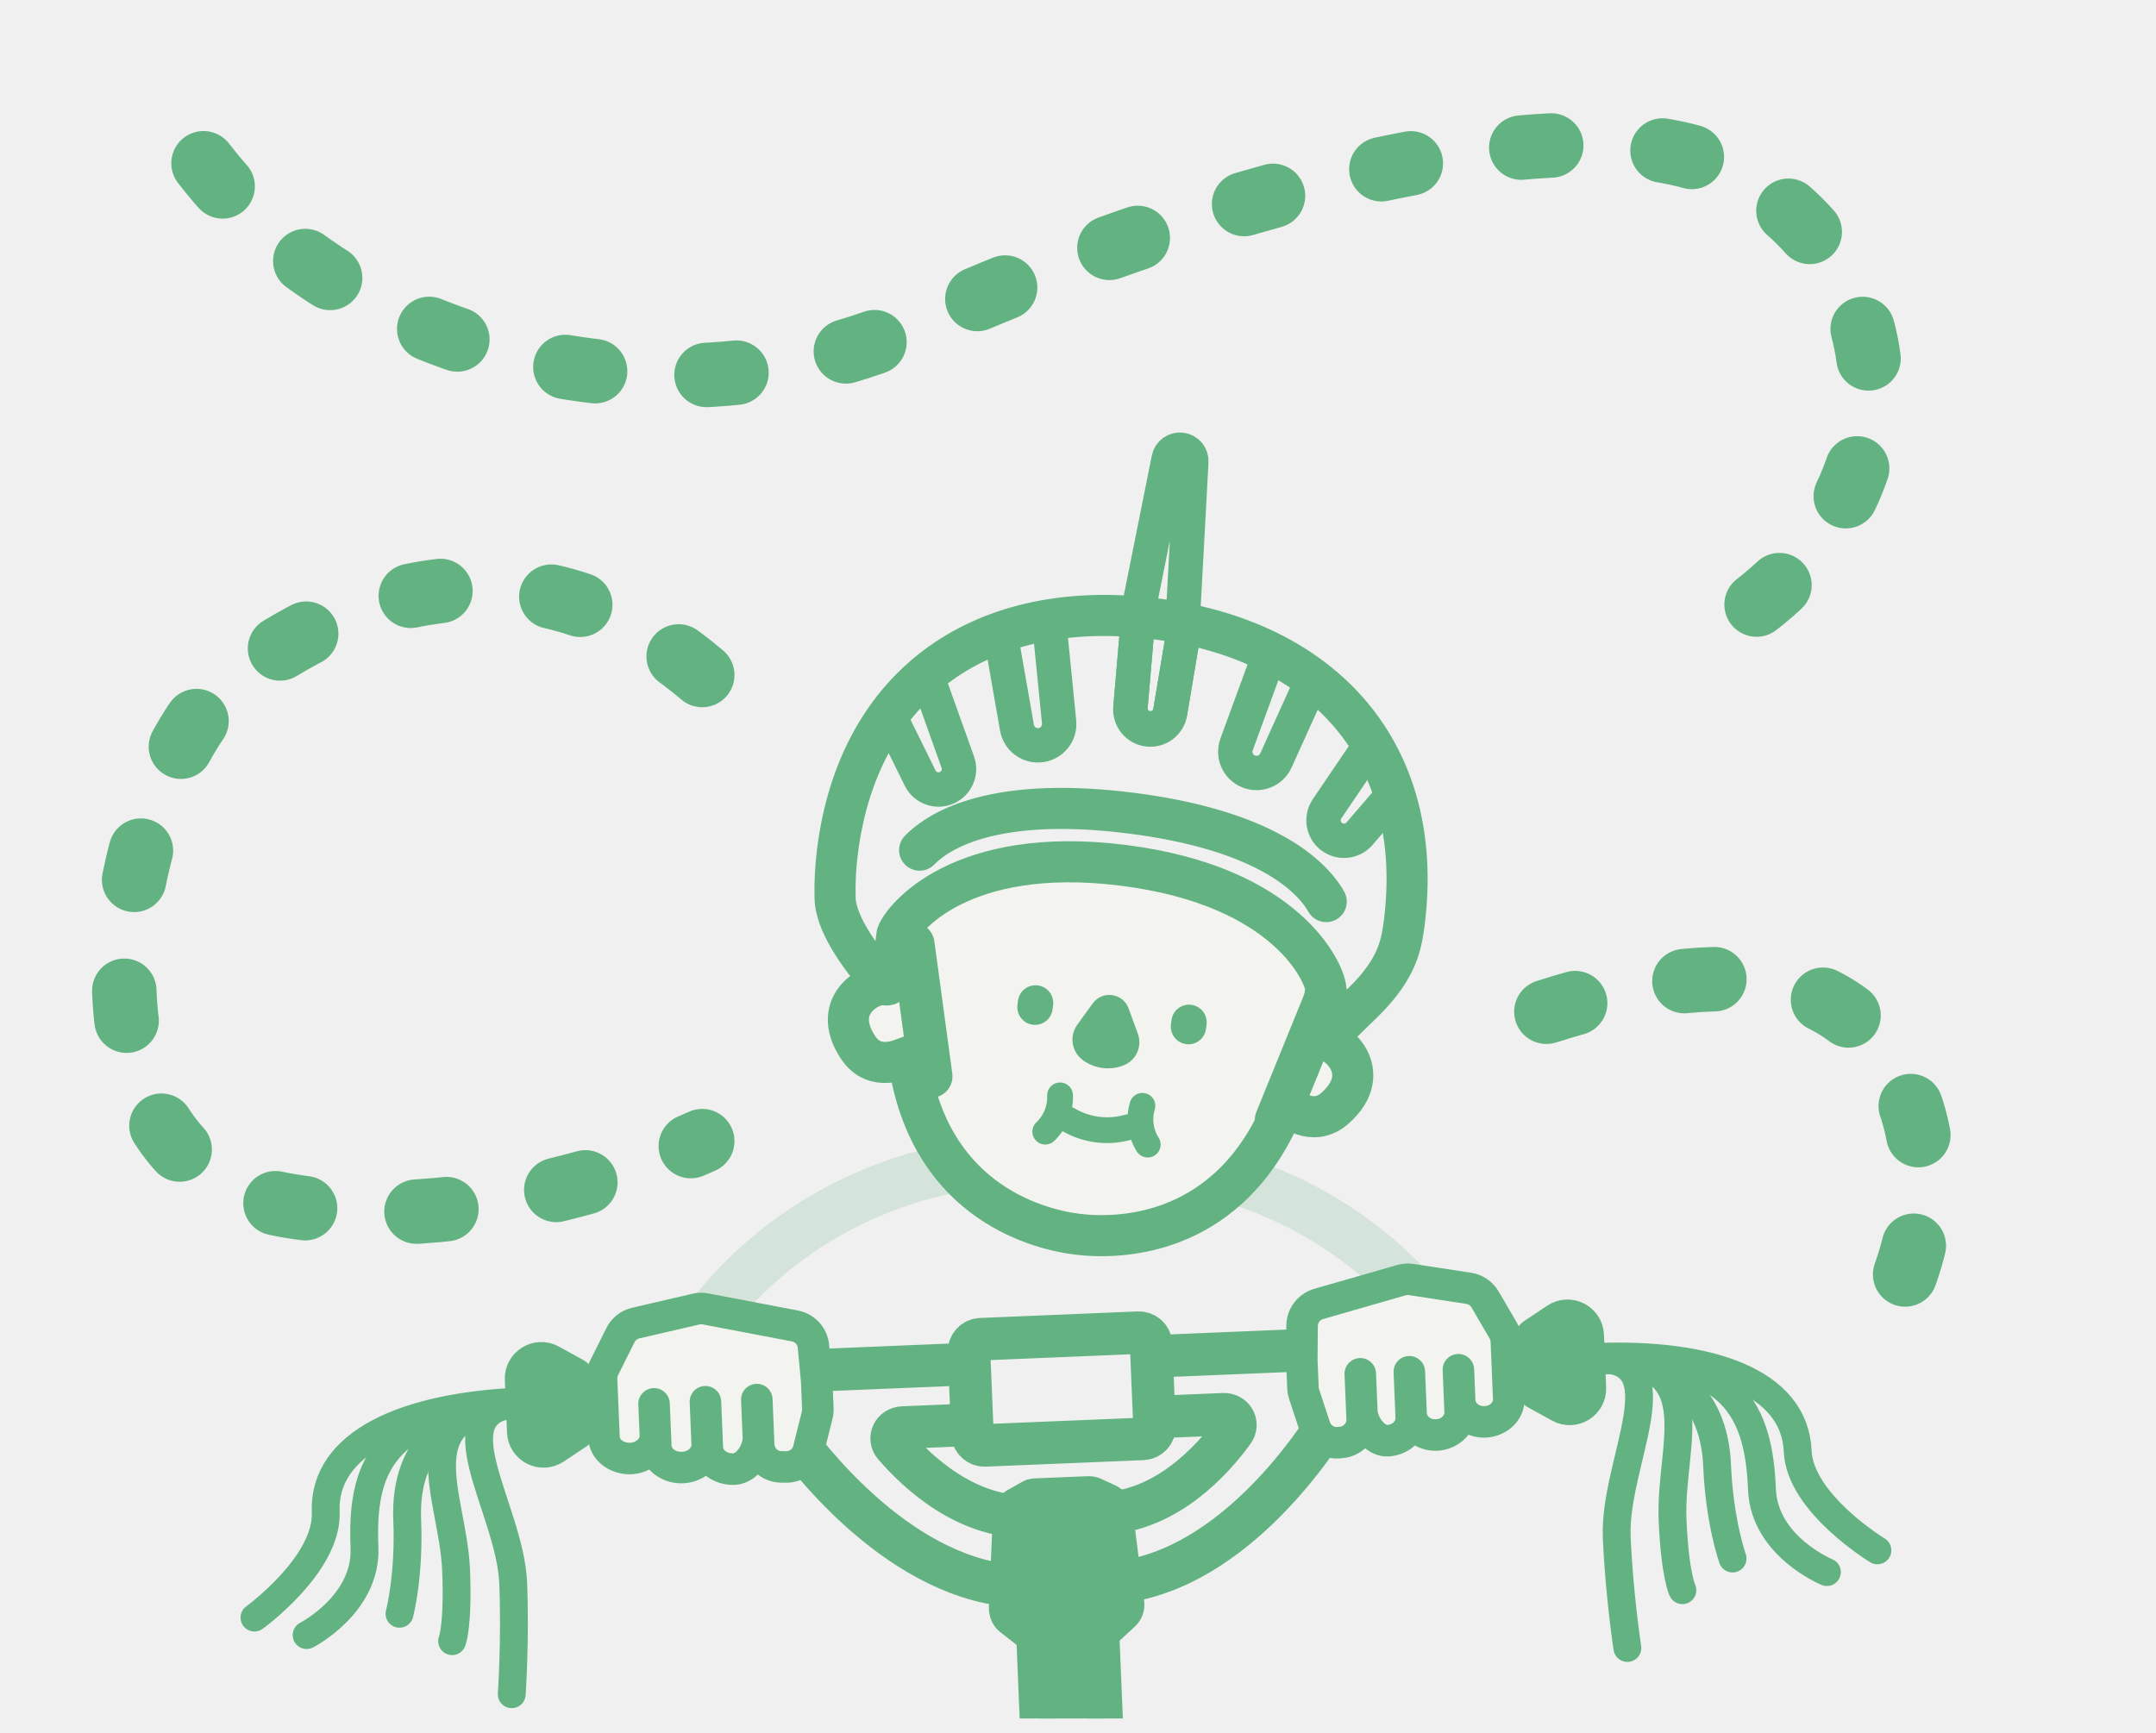
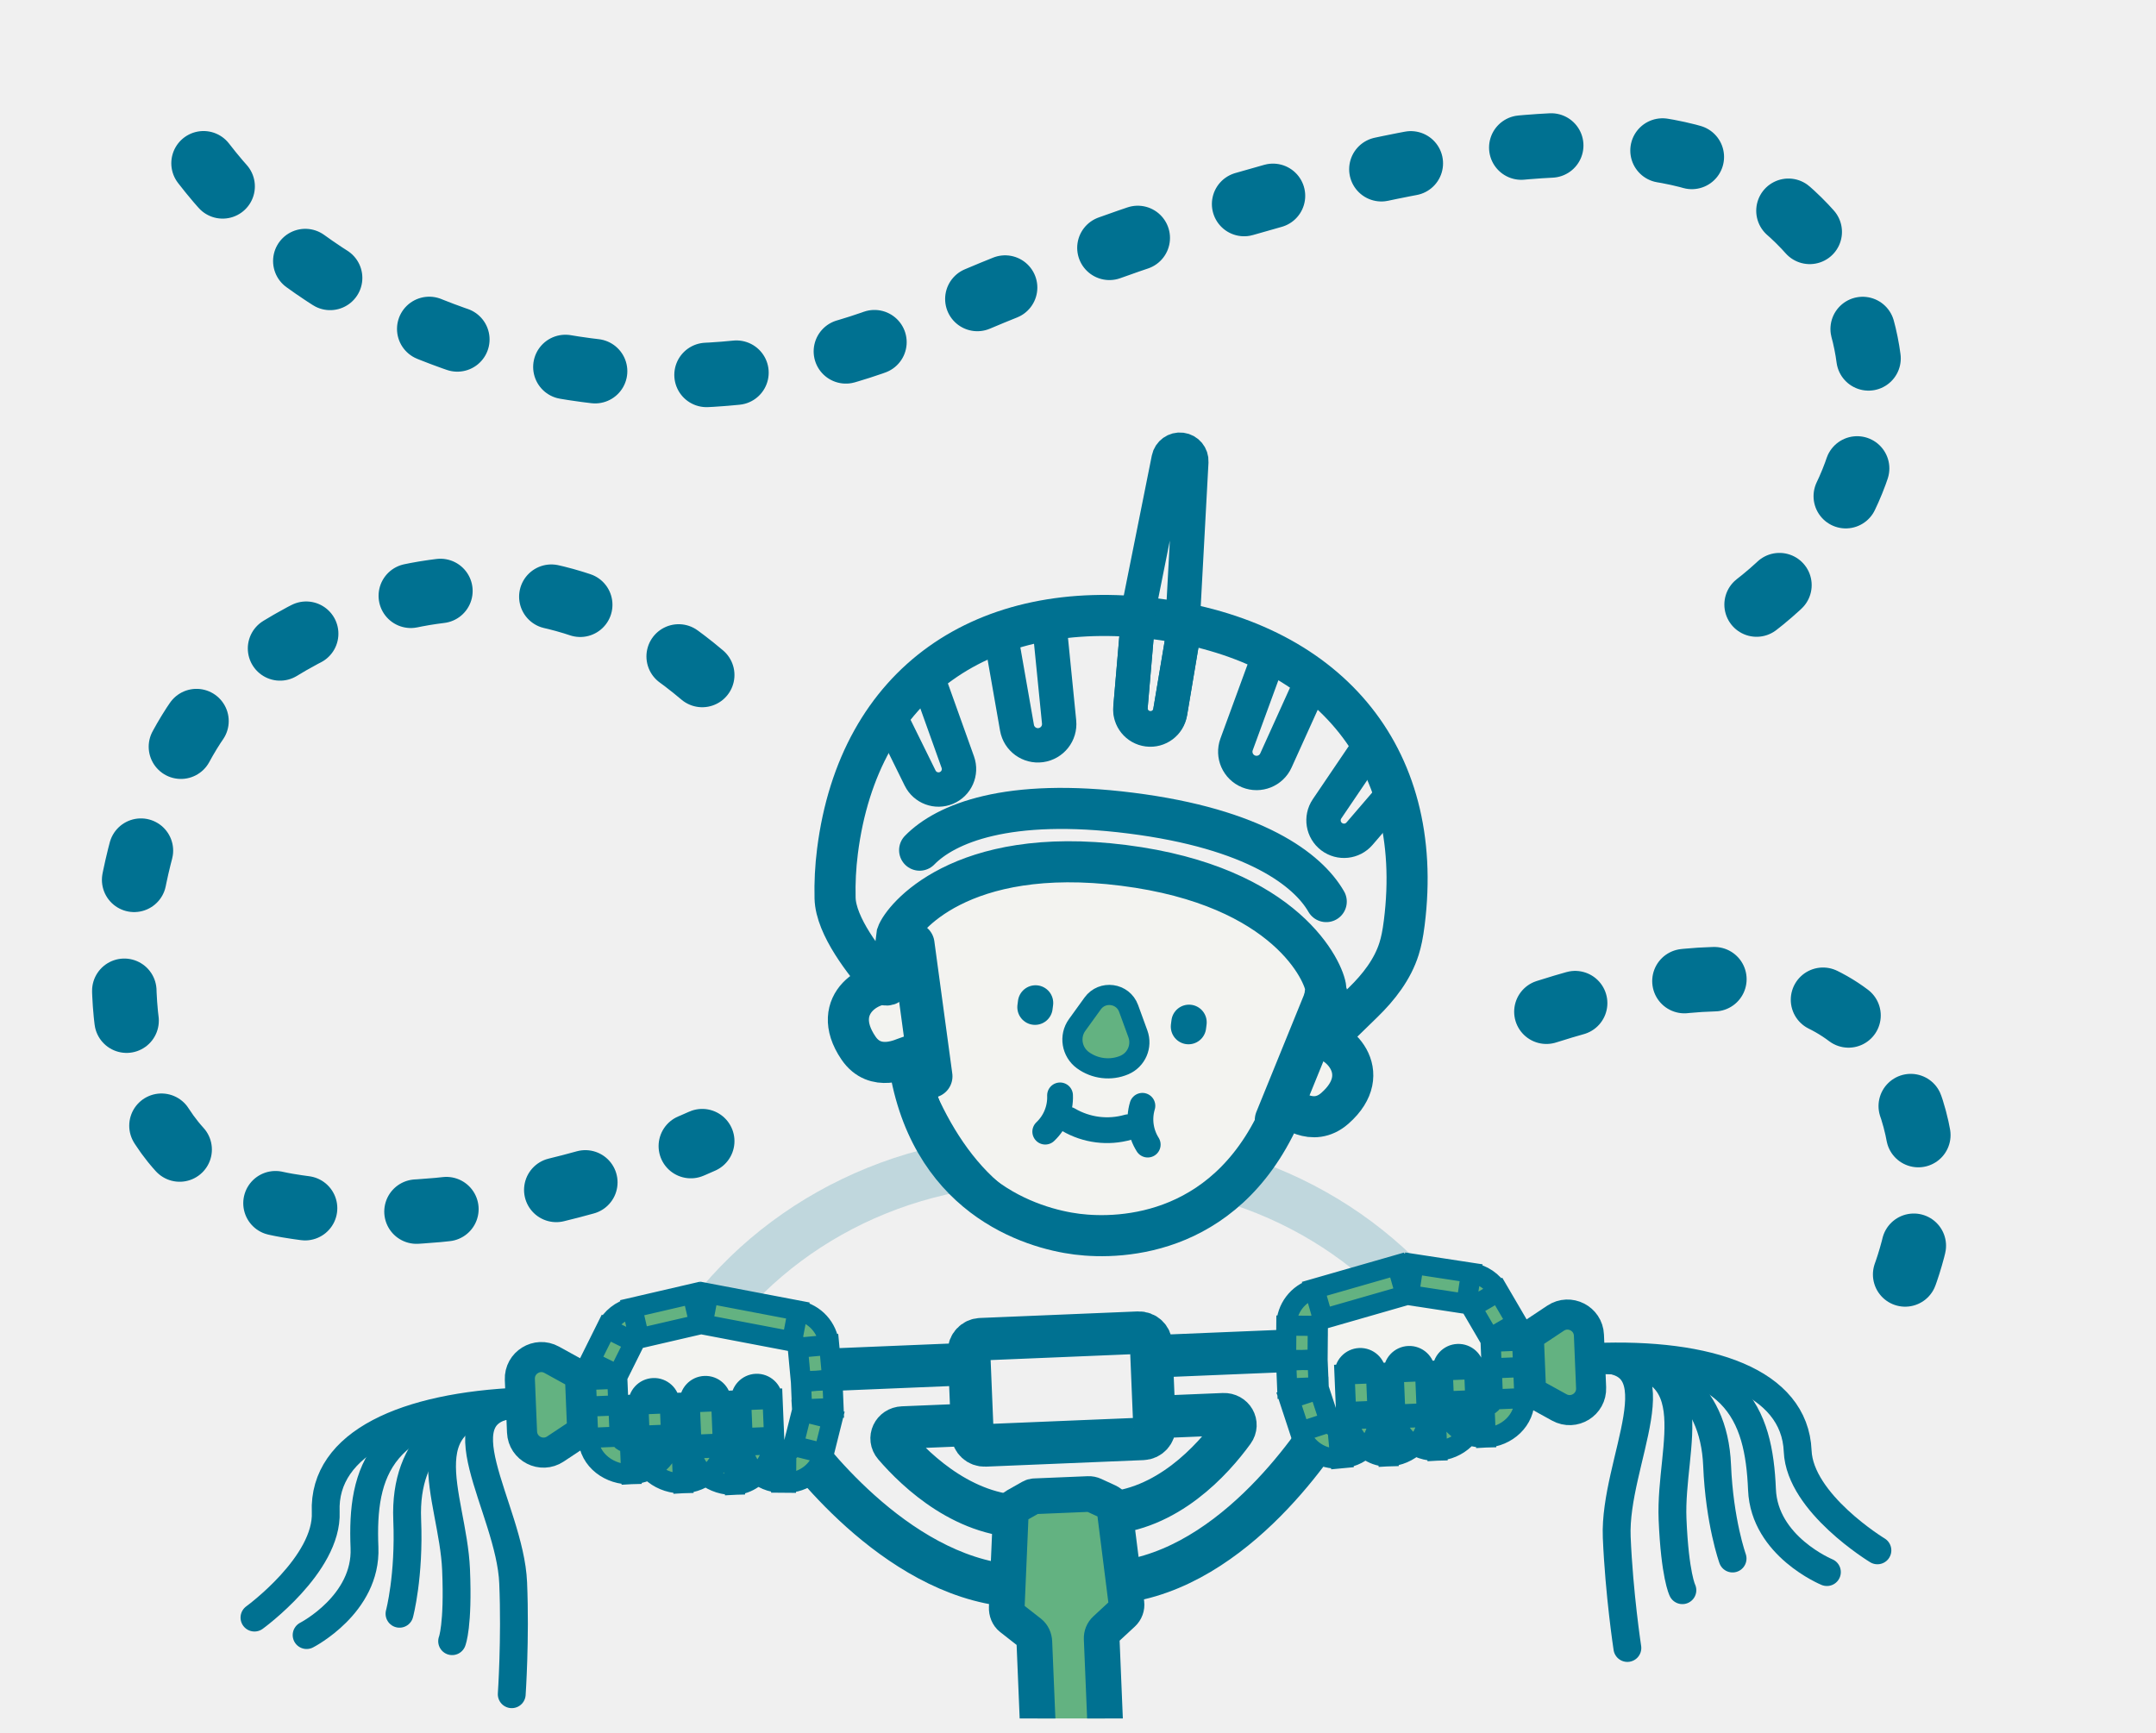
- <svg xmlns="http://www.w3.org/2000/svg" width="107" height="86" viewBox="0 0 107 86" fill="none">
-   <g clip-path="url(#clip0_16_6435)">
-     <path d="M57.153 67.335L57.128 66.733C57.114 66.4 56.833 66.142 56.5 66.155L52.584 66.318L48.669 66.48C48.336 66.494 48.078 66.775 48.091 67.107L48.116 67.71M57.153 67.335L66.986 66.928C67.233 66.918 67.46 67.058 67.561 67.283L67.763 67.732C67.953 68.156 67.973 68.636 67.818 69.074L67.655 69.538C67.573 69.771 67.358 69.93 67.111 69.94L66.651 69.959C66.442 69.968 66.254 70.079 66.146 70.258C65.254 71.724 60.903 78.344 54.904 78.593L51.289 78.743C45.29 78.991 40.406 72.753 39.396 71.367C39.273 71.198 39.077 71.102 38.868 71.11L38.407 71.129C38.161 71.14 37.933 70.999 37.832 70.774L37.631 70.325C37.441 69.902 37.421 69.421 37.575 68.983L37.739 68.519C37.821 68.287 38.036 68.127 38.283 68.117L48.116 67.71M57.153 67.335L57.278 70.347M57.278 70.347L57.296 70.799C57.31 71.132 57.051 71.413 56.719 71.427L48.887 71.751C48.554 71.765 48.274 71.507 48.26 71.174L48.241 70.722M57.278 70.347L60.72 70.205C61.191 70.185 61.482 70.677 61.205 71.058C60.192 72.454 57.921 74.998 54.76 75.129L51.145 75.278C47.985 75.409 45.511 73.062 44.386 71.755C44.078 71.398 44.328 70.884 44.799 70.865L48.241 70.722M48.116 67.71L48.241 70.722" stroke="#63B281" stroke-width="2.11" stroke-linecap="round" />
-     <path opacity="0.2" d="M72.377 67.178C68.971 61.453 62.449 57.581 54.963 57.581H51.404C43.918 57.581 37.396 61.453 33.99 67.178" stroke="#63B281" stroke-width="2.448" />
-     <path d="M79.115 67.362C84.81 67.126 89.074 68.574 89.217 72.034C89.325 74.629 93.174 76.961 93.174 76.961" stroke="#63B281" stroke-width="1.382" stroke-linecap="round" />
-     <path d="M79.12 67.47C86.164 67.178 87.29 70.194 87.446 73.949C87.562 76.765 90.667 78.04 90.667 78.04" stroke="#63B281" stroke-width="1.382" stroke-linecap="round" />
-     <path d="M79.12 67.47C82.499 67.33 85.062 68.987 85.218 72.741C85.335 75.557 85.986 77.367 85.986 77.367" stroke="#63B281" stroke-width="1.382" stroke-linecap="round" />
-     <path d="M79.123 67.534C85.104 67.287 82.853 71.701 83.007 75.419C83.123 78.208 83.495 78.939 83.495 78.939" stroke="#63B281" stroke-width="1.382" stroke-linecap="round" />
-     <path d="M79.12 67.47C83.466 67.29 80.081 72.551 80.237 76.306C80.354 79.122 80.765 81.808 80.765 81.808" stroke="#63B281" stroke-width="1.382" stroke-linecap="round" />
-     <path d="M25.846 69.57C20.151 69.806 16.022 71.601 16.165 75.062C16.273 77.657 12.629 80.299 12.629 80.299" stroke="#63B281" stroke-width="1.382" stroke-linecap="round" />
-     <path d="M25.85 69.678C18.807 69.97 17.934 73.069 18.089 76.823C18.206 79.639 15.217 81.167 15.217 81.167" stroke="#63B281" stroke-width="1.382" stroke-linecap="round" />
-     <path d="M25.85 69.678C22.471 69.818 20.054 71.681 20.209 75.436C20.326 78.252 19.827 80.109 19.827 80.109" stroke="#63B281" stroke-width="1.382" stroke-linecap="round" />
-     <path d="M25.853 69.742C19.872 69.99 22.48 74.203 22.634 77.921C22.75 80.71 22.439 81.47 22.439 81.47" stroke="#63B281" stroke-width="1.382" stroke-linecap="round" />
-     <path d="M25.85 69.678C21.504 69.858 25.313 74.821 25.468 78.576C25.585 81.391 25.397 84.103 25.397 84.103" stroke="#63B281" stroke-width="1.382" stroke-linecap="round" />
-     <path d="M65.892 48.894L65.631 50.956C65.604 51.172 65.788 51.361 65.997 51.42C67.031 51.708 68.122 53.269 66.342 54.836C65.224 55.821 64.066 54.789 63.844 54.641C61.594 58.2 59.016 61.714 53.547 61.023C48.944 60.44 46.457 56.285 45.164 52.278C44.913 52.366 43.32 52.871 42.482 51.639C41.145 49.672 42.786 48.456 43.903 48.447C44.12 48.446 44.345 48.307 44.373 48.091L44.612 46.202C44.864 45.473 47.684 42.047 55.818 43.076C63.952 44.105 65.829 48.125 65.892 48.894Z" fill="#F3F3F0" />
-     <path d="M44.442 48.897C43.407 48.526 41.085 49.791 42.605 52.025C43.442 53.256 44.821 52.545 45.072 52.457C45.99 59.432 51.218 60.983 53.447 61.265C55.677 61.547 61.127 61.346 63.752 54.82C63.974 54.968 65.132 56 66.25 55.016C68.277 53.23 66.343 51.427 65.249 51.529M69.691 45.816C70.756 37.393 65.735 31.78 57.312 30.715C48.889 29.649 42.628 33.835 41.563 42.258C41.464 43.04 41.425 43.815 41.444 44.58C41.478 45.978 42.915 47.788 43.811 48.817C43.947 48.972 44.202 48.895 44.227 48.691L44.52 46.381C44.772 45.652 47.629 41.929 55.763 42.958C63.897 43.987 65.737 48.304 65.8 49.073L65.563 50.946C65.523 51.265 65.907 51.457 66.138 51.232L67.647 49.762C68.424 49.005 69.113 48.124 69.436 47.089C69.54 46.757 69.619 46.385 69.691 45.816Z" stroke="#63B281" stroke-width="2.039" />
-     <path d="M59.01 50.75L58.983 50.962" stroke="#63B281" stroke-width="1.755" stroke-linecap="round" />
-     <path d="M51.393 49.787L51.366 49.998" stroke="#63B281" stroke-width="1.755" stroke-linecap="round" />
-     <path d="M55.987 55.957V55.957C54.99 56.243 53.919 56.107 53.025 55.582V55.582" stroke="#63B281" stroke-width="1.28" stroke-linecap="round" />
-     <path d="M56.96 56.819V56.819C56.598 56.245 56.502 55.543 56.696 54.893V54.893" stroke="#63B281" stroke-width="1.28" stroke-linecap="round" />
-     <path d="M51.875 56.176V56.176C52.368 55.71 52.636 55.054 52.609 54.376V54.376" stroke="#63B281" stroke-width="1.28" stroke-linecap="round" />
-     <path d="M53.457 50.881L54.228 49.813C54.706 49.15 55.732 49.292 56.012 50.06L56.472 51.321C56.695 51.931 56.402 52.61 55.805 52.867C55.126 53.158 54.335 53.062 53.74 52.626C53.187 52.22 53.055 51.437 53.457 50.881Z" fill="#63B281" />
-     <path d="M56.48 30.72L56.101 35.139C56.055 35.67 56.437 36.142 56.966 36.209V36.209C57.495 36.276 57.982 35.913 58.07 35.388L58.803 31.014" stroke="#63B281" stroke-width="1.706" />
-     <path d="M56.488 30.654L56.109 35.073C56.063 35.604 56.445 36.077 56.974 36.143V36.143C57.503 36.21 57.99 35.848 58.078 35.322L58.812 30.948" stroke="#63B281" stroke-width="1.706" />
-     <path d="M56.341 31.066L58 22.779C58.058 22.487 58.333 22.289 58.628 22.327V22.327C58.924 22.364 59.141 22.624 59.124 22.921L58.668 31.36" stroke="#63B281" stroke-width="1.706" />
-     <path d="M49.678 31.593L50.472 36.125C50.569 36.684 51.092 37.066 51.654 36.989V36.989C52.217 36.912 52.618 36.404 52.562 35.838L52.065 30.856" stroke="#63B281" stroke-width="1.706" />
-     <path d="M63.071 32.307L61.37 36.953C61.175 37.486 61.436 38.078 61.962 38.293V38.293C62.487 38.507 63.089 38.268 63.322 37.751L65.219 33.559" stroke="#63B281" stroke-width="1.706" />
-     <path d="M68.275 36.584L65.859 40.152C65.557 40.599 65.656 41.205 66.086 41.531V41.531C66.515 41.856 67.122 41.792 67.472 41.384L69.459 39.07" stroke="#63B281" stroke-width="1.706" />
-     <path d="M46.056 33.698L47.535 37.834C47.717 38.343 47.469 38.904 46.971 39.114V39.114C46.476 39.322 45.904 39.108 45.666 38.626L44.239 35.73" stroke="#63B281" stroke-width="1.706" />
-     <path d="M45.64 42.203C46.918 40.894 49.977 39.586 56.124 40.364C62.272 41.141 64.909 43.17 65.82 44.756" stroke="#63B281" stroke-width="2.039" stroke-linecap="round" />
-     <path d="M66.572 71.603L66.444 71.615C65.917 71.664 65.425 71.342 65.26 70.839L64.721 69.201C64.688 69.102 64.669 68.998 64.665 68.893L64.607 67.513L64.622 65.811C64.626 65.308 64.96 64.868 65.444 64.729L69.552 63.548C69.71 63.503 69.876 63.492 70.038 63.517L72.892 63.954C73.231 64.006 73.528 64.208 73.701 64.504L74.605 66.051C74.698 66.211 74.751 66.392 74.759 66.577L74.813 67.894L74.877 69.435C74.902 70.042 74.378 70.556 73.705 70.584C73.033 70.612 72.468 70.143 72.442 69.536L72.465 70.087C72.49 70.694 71.966 71.208 71.293 71.236C70.621 71.264 70.056 70.794 70.031 70.188L70.038 70.368C70.063 70.975 69.539 71.49 68.866 71.518C68.194 71.545 67.612 70.67 67.587 70.063L67.602 70.425C67.627 71.029 67.174 71.547 66.572 71.603Z" fill="#F3F3F0" />
-     <path d="M66.444 71.615L66.516 72.394L66.516 72.394L66.444 71.615ZM66.572 71.603L66.499 70.825L66.499 70.825L66.572 71.603ZM66.728 68.229C66.71 67.798 67.046 67.434 67.477 67.416C67.908 67.398 68.272 67.733 68.29 68.165L66.728 68.229ZM64.607 67.513L63.827 67.545L63.826 67.525L63.826 67.506L64.607 67.513ZM64.622 65.811L63.84 65.805L63.84 65.805L64.622 65.811ZM73.701 64.504L73.026 64.898L73.701 64.504ZM74.605 66.051L73.93 66.445L74.605 66.051ZM69.163 68.128C69.145 67.697 69.48 67.333 69.912 67.315C70.343 67.297 70.707 67.632 70.725 68.064L69.163 68.128ZM71.598 68.027C71.58 67.596 71.915 67.232 72.346 67.214C72.778 67.196 73.142 67.531 73.16 67.963L71.598 68.027ZM74.813 67.894L74.032 67.927L74.032 67.927L74.813 67.894ZM74.759 66.577L75.54 66.545L75.54 66.545L74.759 66.577ZM65.444 64.729L65.228 63.977L65.228 63.977L65.444 64.729ZM69.552 63.548L69.768 64.299L69.768 64.299L69.552 63.548ZM70.038 63.517L70.156 62.744L70.038 63.517ZM72.892 63.954L73.01 63.181L73.01 63.181L72.892 63.954ZM64.721 69.201L65.463 68.957L65.463 68.957L64.721 69.201ZM65.26 70.839L64.517 71.084L64.517 71.084L65.26 70.839ZM66.372 70.837L66.499 70.825L66.644 72.382L66.516 72.394L66.372 70.837ZM66.821 70.458L66.806 70.096L68.368 70.031L68.383 70.393L66.821 70.458ZM66.806 70.096L66.728 68.229L68.29 68.165L68.368 70.031L66.806 70.096ZM63.826 67.506L63.84 65.805L65.403 65.818L65.389 67.519L63.826 67.506ZM74.376 64.11L75.28 65.657L73.93 66.445L73.026 64.898L74.376 64.11ZM69.257 70.401L69.25 70.22L70.812 70.155L70.819 70.336L69.257 70.401ZM69.25 70.22L69.163 68.128L70.725 68.064L70.812 70.155L69.25 70.22ZM68.834 70.737C69.152 70.723 69.261 70.503 69.257 70.401L70.819 70.336C70.865 71.448 69.925 72.256 68.899 72.299L68.834 70.737ZM68.368 70.031C68.372 70.135 68.442 70.35 68.594 70.54C68.754 70.74 68.854 70.736 68.834 70.737L68.899 72.299C68.206 72.327 67.679 71.899 67.373 71.516C67.06 71.124 66.826 70.599 66.806 70.096L68.368 70.031ZM71.684 70.119L71.662 69.569L73.224 69.504L73.246 70.055L71.684 70.119ZM71.662 69.569L71.598 68.027L73.16 67.963L73.224 69.504L71.662 69.569ZM71.261 70.455C71.579 70.442 71.689 70.221 71.684 70.119L73.246 70.055C73.292 71.166 72.352 71.974 71.326 72.017L71.261 70.455ZM70.812 70.155C70.816 70.257 70.943 70.468 71.261 70.455L71.326 72.017C70.3 72.059 69.296 71.332 69.25 70.22L70.812 70.155ZM73.673 69.803C73.991 69.79 74.1 69.57 74.096 69.468L75.658 69.403C75.704 70.514 74.764 71.323 73.738 71.365L73.673 69.803ZM73.224 69.504C73.228 69.606 73.355 69.817 73.673 69.803L73.738 71.365C72.712 71.408 71.708 70.68 71.662 69.569L73.224 69.504ZM74.096 69.468L74.032 67.927L75.594 67.862L75.658 69.403L74.096 69.468ZM75.54 66.545L75.594 67.862L74.032 67.927L73.978 66.609L75.54 66.545ZM65.228 63.977L69.337 62.797L69.768 64.299L65.66 65.48L65.228 63.977ZM70.156 62.744L73.01 63.181L72.774 64.727L69.92 64.29L70.156 62.744ZM65.388 67.48L65.446 68.861L63.884 68.925L63.827 67.545L65.388 67.48ZM65.463 68.957L66.002 70.595L64.517 71.084L63.978 69.446L65.463 68.957ZM65.446 68.861C65.447 68.893 65.453 68.926 65.463 68.957L63.978 69.446C63.923 69.277 63.891 69.102 63.884 68.925L65.446 68.861ZM69.337 62.797C69.603 62.72 69.883 62.702 70.156 62.744L69.92 64.29C69.869 64.282 69.818 64.285 69.768 64.299L69.337 62.797ZM75.28 65.657C75.437 65.927 75.527 66.232 75.54 66.545L73.978 66.609C73.975 66.552 73.959 66.495 73.93 66.445L75.28 65.657ZM73.026 64.898C72.972 64.806 72.879 64.743 72.774 64.727L73.01 63.181C73.582 63.269 74.084 63.61 74.376 64.11L73.026 64.898ZM63.84 65.805C63.847 64.956 64.412 64.212 65.228 63.977L65.66 65.48C65.509 65.523 65.404 65.661 65.403 65.818L63.84 65.805ZM66.499 70.825C66.687 70.808 66.829 70.646 66.821 70.458L68.383 70.393C68.425 71.413 67.661 72.287 66.644 72.382L66.499 70.825ZM66.516 72.394C65.626 72.476 64.797 71.933 64.517 71.084L66.002 70.595C66.054 70.752 66.207 70.852 66.372 70.837L66.516 72.394Z" fill="#63B281" />
-     <path d="M77.202 65.436L76.071 66.188C75.947 66.27 75.874 66.411 75.881 66.56L75.976 68.855C75.982 69.004 76.065 69.138 76.196 69.21L77.385 69.866C78.113 70.267 79 69.718 78.965 68.888L78.857 66.28C78.823 65.449 77.894 64.976 77.202 65.436Z" fill="#63B281" stroke="#63B281" stroke-width="1.493" stroke-linecap="round" />
-     <path d="M38.779 72.82L39.016 72.822C39.541 72.826 40 72.47 40.127 71.962L40.555 70.253C40.581 70.147 40.593 70.039 40.588 69.93L40.531 68.542L40.371 66.833C40.324 66.329 39.95 65.917 39.453 65.822L35.012 64.975C34.856 64.946 34.696 64.949 34.542 64.985L31.55 65.678C31.22 65.755 30.941 65.975 30.79 66.279L29.973 67.92C29.888 68.091 29.848 68.282 29.855 68.473L29.91 69.794L29.974 71.348C30 71.96 30.591 72.432 31.295 72.403C32 72.374 32.55 71.854 32.524 71.242L32.547 71.797C32.573 72.409 33.164 72.882 33.868 72.852C34.572 72.823 35.123 72.303 35.097 71.692L35.105 71.874C35.13 72.486 35.722 72.958 36.426 72.929C37.13 72.9 37.663 71.971 37.638 71.359L37.653 71.731C37.678 72.336 38.174 72.815 38.779 72.82Z" fill="#F3F3F0" />
-     <path d="M39.016 72.822L39.023 72.04L39.023 72.04L39.016 72.822ZM38.779 72.82L38.773 73.601L38.773 73.601L38.779 72.82ZM38.341 69.444C38.323 69.013 37.959 68.678 37.528 68.696C37.096 68.714 36.761 69.078 36.779 69.509L38.341 69.444ZM40.531 68.542L41.312 68.51L41.311 68.49L41.309 68.47L40.531 68.542ZM40.371 66.833L41.149 66.76L41.149 66.76L40.371 66.833ZM30.79 66.279L31.49 66.627L30.79 66.279ZM29.973 67.92L29.274 67.572L29.274 67.572L29.973 67.92ZM35.791 69.55C35.773 69.119 35.409 68.784 34.978 68.802C34.546 68.819 34.211 69.183 34.229 69.615L35.791 69.55ZM33.241 69.656C33.223 69.225 32.859 68.889 32.428 68.907C31.996 68.925 31.661 69.289 31.679 69.721L33.241 69.656ZM29.91 69.794L30.691 69.761L30.691 69.761L29.91 69.794ZM29.855 68.473L29.075 68.505L29.075 68.505L29.855 68.473ZM39.453 65.822L39.599 65.055L39.599 65.055L39.453 65.822ZM35.012 64.975L34.865 65.743L34.865 65.743L35.012 64.975ZM34.542 64.985L34.366 64.223L34.366 64.223L34.542 64.985ZM31.55 65.678L31.727 66.439L31.727 66.439L31.55 65.678ZM40.555 70.253L41.313 70.443L41.313 70.443L40.555 70.253ZM40.127 71.962L39.369 71.772L39.369 71.772L40.127 71.962ZM39.023 72.04L38.785 72.038L38.773 73.601L39.01 73.603L39.023 72.04ZM38.434 71.698L38.419 71.326L36.857 71.391L36.872 71.763L38.434 71.698ZM38.419 71.326L38.341 69.444L36.779 69.509L36.857 71.391L38.419 71.326ZM41.309 68.47L41.149 66.76L39.593 66.905L39.752 68.615L41.309 68.47ZM30.09 65.931L29.274 67.572L30.673 68.268L31.49 66.627L30.09 65.931ZM35.886 71.842L35.878 71.659L34.316 71.724L34.324 71.906L35.886 71.842ZM35.878 71.659L35.791 69.55L34.229 69.615L34.316 71.724L35.878 71.659ZM36.393 72.148C36.223 72.155 36.086 72.101 35.999 72.031C35.913 71.963 35.888 71.893 35.886 71.842L34.324 71.906C34.371 73.049 35.429 73.752 36.458 73.71L36.393 72.148ZM36.857 71.391C36.861 71.489 36.808 71.709 36.665 71.915C36.517 72.126 36.403 72.148 36.393 72.148L36.458 73.71C37.153 73.681 37.657 73.224 37.946 72.81C38.239 72.391 38.44 71.84 38.419 71.326L36.857 71.391ZM33.328 71.765L33.305 71.21L31.744 71.274L31.767 71.83L33.328 71.765ZM33.305 71.21L33.241 69.656L31.679 69.721L31.744 71.274L33.305 71.21ZM33.836 72.071C33.666 72.078 33.528 72.024 33.441 71.954C33.356 71.886 33.331 71.817 33.328 71.765L31.767 71.83C31.814 72.972 32.872 73.676 33.901 73.633L33.836 72.071ZM34.316 71.724C34.319 71.776 34.299 71.847 34.22 71.922C34.139 71.999 34.006 72.064 33.836 72.071L33.901 73.633C34.929 73.591 35.926 72.802 35.878 71.659L34.316 71.724ZM31.263 71.622C31.093 71.629 30.955 71.574 30.868 71.505C30.783 71.437 30.758 71.367 30.756 71.315L29.194 71.38C29.241 72.523 30.299 73.226 31.328 73.184L31.263 71.622ZM31.744 71.274C31.746 71.326 31.726 71.397 31.647 71.472C31.566 71.549 31.433 71.615 31.263 71.622L31.328 73.184C32.356 73.141 33.353 72.352 33.305 71.21L31.744 71.274ZM30.756 71.315L30.691 69.761L29.129 69.826L29.194 71.38L30.756 71.315ZM29.075 68.505L29.129 69.826L30.691 69.761L30.636 68.441L29.075 68.505ZM39.599 65.055L35.158 64.208L34.865 65.743L39.306 66.59L39.599 65.055ZM34.366 64.223L31.374 64.917L31.727 66.439L34.719 65.746L34.366 64.223ZM39.75 68.575L39.807 69.962L41.369 69.898L41.312 68.51L39.75 68.575ZM39.797 70.063L39.369 71.772L40.886 72.151L41.313 70.443L39.797 70.063ZM39.807 69.962C39.809 69.996 39.805 70.03 39.797 70.063L41.313 70.443C41.358 70.264 41.377 70.081 41.369 69.898L39.807 69.962ZM35.158 64.208C34.896 64.158 34.626 64.163 34.366 64.223L34.719 65.746C34.767 65.735 34.817 65.734 34.865 65.743L35.158 64.208ZM29.274 67.572C29.13 67.861 29.061 68.182 29.075 68.505L30.636 68.441C30.634 68.381 30.646 68.322 30.673 68.268L29.274 67.572ZM31.49 66.627C31.537 66.532 31.624 66.463 31.727 66.439L31.374 64.917C30.816 65.046 30.345 65.418 30.09 65.931L31.49 66.627ZM41.149 66.76C41.07 65.91 40.438 65.215 39.599 65.055L39.306 66.59C39.461 66.62 39.578 66.748 39.593 66.905L41.149 66.76ZM38.785 72.038C38.596 72.037 38.442 71.887 38.434 71.698L36.872 71.763C36.915 72.784 37.751 73.593 38.773 73.601L38.785 72.038ZM39.01 73.603C39.895 73.61 40.671 73.01 40.886 72.151L39.369 71.772C39.33 71.93 39.186 72.041 39.023 72.04L39.01 73.603Z" fill="#63B281" />
-     <path d="M27.38 67.5L28.57 68.156C28.7 68.228 28.784 68.363 28.79 68.512L28.885 70.806C28.891 70.955 28.819 71.096 28.695 71.179L27.564 71.93C26.872 72.391 25.943 71.917 25.908 71.087L25.8 68.478C25.766 67.648 26.652 67.099 27.38 67.5Z" fill="#63B281" stroke="#63B281" stroke-width="1.493" stroke-linecap="round" />
-     <path d="M54.014 74.165L52.691 74.22L51.341 74.276C51.285 74.278 51.229 74.294 51.178 74.323L50.416 74.754C50.267 74.838 50.169 75.021 50.16 75.229L49.964 79.794C49.955 80.004 50.038 80.206 50.18 80.317L51.118 81.052C51.245 81.151 51.326 81.325 51.334 81.514L51.708 90.532C51.721 90.858 51.996 91.111 52.322 91.098L54.484 91.008C54.81 90.995 55.063 90.72 55.05 90.394L54.675 81.345C54.668 81.172 54.736 81.005 54.863 80.888L55.72 80.094C55.859 79.965 55.928 79.776 55.904 79.587L55.325 75.004C55.299 74.802 55.171 74.627 54.986 74.542L54.285 74.219C54.2 74.18 54.107 74.161 54.014 74.165Z" fill="#63B281" stroke="#63B281" stroke-width="1.771" />
-     <path d="M45.313 46.868L46.203 53.43" stroke="#63B281" stroke-width="2.134" stroke-linecap="round" />
-     <path d="M65.836 49.464L63.341 55.598" stroke="#63B281" stroke-width="2.134" stroke-linecap="round" />
-     <path d="M10.101 8.104C17.565 17.808 33.346 21.646 45.609 16.101C57.872 10.557 78.239 4.159 86.343 8.744C95.271 13.795 95.193 25.698 84.85 31.563" stroke="#63B281" stroke-width="3.199" stroke-linecap="round" stroke-dasharray="1.49 5.54" />
-     <path d="M34.851 33.508C25.787 25.83 16.084 29.989 11.179 34.147C6.274 38.306 1.689 57.713 14.271 59.846C24.337 61.552 34.851 56.647 34.851 56.647" stroke="#63B281" stroke-width="3.199" stroke-linecap="round" stroke-dasharray="1.49 5.54" />
-     <path d="M76.746 50.224C85.809 47.345 91.994 48.091 94.553 54.169C96.6 59.032 94.482 64.157 93.167 66.112" stroke="#63B281" stroke-width="3.199" stroke-linecap="round" stroke-dasharray="1.49 5.54" />
+ <svg xmlns="http://www.w3.org/2000/svg" width="107" height="86" viewBox="0 0 107 86" fill="none" version="1.1" id="svg40">
+   <g clip-path="url(#clip0_16_6435)" id="g40">
+     <path d="M57.153 67.335L57.128 66.733C57.114 66.4 56.833 66.142 56.5 66.155L52.584 66.318L48.669 66.48C48.336 66.494 48.078 66.775 48.091 67.107L48.116 67.71M57.153 67.335L66.986 66.928C67.233 66.918 67.46 67.058 67.561 67.283L67.763 67.732C67.953 68.156 67.973 68.636 67.818 69.074L67.655 69.538C67.573 69.771 67.358 69.93 67.111 69.94L66.651 69.959C66.442 69.968 66.254 70.079 66.146 70.258C65.254 71.724 60.903 78.344 54.904 78.593L51.289 78.743C45.29 78.991 40.406 72.753 39.396 71.367C39.273 71.198 39.077 71.102 38.868 71.11L38.407 71.129C38.161 71.14 37.933 70.999 37.832 70.774L37.631 70.325C37.441 69.902 37.421 69.421 37.575 68.983L37.739 68.519C37.821 68.287 38.036 68.127 38.283 68.117L48.116 67.71M57.153 67.335L57.278 70.347M57.278 70.347L57.296 70.799C57.31 71.132 57.051 71.413 56.719 71.427L48.887 71.751C48.554 71.765 48.274 71.507 48.26 71.174L48.241 70.722M57.278 70.347L60.72 70.205C61.191 70.185 61.482 70.677 61.205 71.058C60.192 72.454 57.921 74.998 54.76 75.129L51.145 75.278C47.985 75.409 45.511 73.062 44.386 71.755C44.078 71.398 44.328 70.884 44.799 70.865L48.241 70.722M48.116 67.71L48.241 70.722" stroke="#63B281" stroke-width="2.11" stroke-linecap="round" id="path1" style="stroke:#007191;stroke-opacity:1" />
+     <path opacity="0.2" d="M72.377 67.178C68.971 61.453 62.449 57.581 54.963 57.581H51.404C43.918 57.581 37.396 61.453 33.99 67.178" stroke="#63B281" stroke-width="2.448" id="path2" style="stroke:#007191;stroke-opacity:1" />
+     <path d="M79.115 67.362C84.81 67.126 89.074 68.574 89.217 72.034C89.325 74.629 93.174 76.961 93.174 76.961" stroke="#63B281" stroke-width="1.382" stroke-linecap="round" id="path3" style="stroke:#007191;stroke-opacity:1" />
+     <path d="M79.12 67.47C86.164 67.178 87.29 70.194 87.446 73.949C87.562 76.765 90.667 78.04 90.667 78.04" stroke="#63B281" stroke-width="1.382" stroke-linecap="round" id="path4" style="stroke:#007191;stroke-opacity:1" />
+     <path d="M79.12 67.47C82.499 67.33 85.062 68.987 85.218 72.741C85.335 75.557 85.986 77.367 85.986 77.367" stroke="#63B281" stroke-width="1.382" stroke-linecap="round" id="path5" style="stroke:#007191;stroke-opacity:1" />
+     <path d="M79.123 67.534C85.104 67.287 82.853 71.701 83.007 75.419C83.123 78.208 83.495 78.939 83.495 78.939" stroke="#63B281" stroke-width="1.382" stroke-linecap="round" id="path6" style="stroke:#007191;stroke-opacity:1" />
+     <path d="M79.12 67.47C83.466 67.29 80.081 72.551 80.237 76.306C80.354 79.122 80.765 81.808 80.765 81.808" stroke="#63B281" stroke-width="1.382" stroke-linecap="round" id="path7" style="stroke:#007191;stroke-opacity:1" />
+     <path d="M25.846 69.57C20.151 69.806 16.022 71.601 16.165 75.062C16.273 77.657 12.629 80.299 12.629 80.299" stroke="#63B281" stroke-width="1.382" stroke-linecap="round" id="path8" style="stroke:#007191;stroke-opacity:1" />
+     <path d="M25.85 69.678C18.807 69.97 17.934 73.069 18.089 76.823C18.206 79.639 15.217 81.167 15.217 81.167" stroke="#63B281" stroke-width="1.382" stroke-linecap="round" id="path9" style="stroke:#007191;stroke-opacity:1" />
+     <path d="M25.85 69.678C22.471 69.818 20.054 71.681 20.209 75.436C20.326 78.252 19.827 80.109 19.827 80.109" stroke="#63B281" stroke-width="1.382" stroke-linecap="round" id="path10" style="stroke:#007191;stroke-opacity:1" />
+     <path d="M25.853 69.742C19.872 69.99 22.48 74.203 22.634 77.921C22.75 80.71 22.439 81.47 22.439 81.47" stroke="#63B281" stroke-width="1.382" stroke-linecap="round" id="path11" style="stroke:#007191;stroke-opacity:1" />
+     <path d="M25.85 69.678C21.504 69.858 25.313 74.821 25.468 78.576C25.585 81.391 25.397 84.103 25.397 84.103" stroke="#63B281" stroke-width="1.382" stroke-linecap="round" id="path12" style="stroke:#007191;stroke-opacity:1" />
+     <path d="M65.892 48.894L65.631 50.956C65.604 51.172 65.788 51.361 65.997 51.42C67.031 51.708 68.122 53.269 66.342 54.836C65.224 55.821 64.066 54.789 63.844 54.641C61.594 58.2 59.016 61.714 53.547 61.023C48.944 60.44 46.457 56.285 45.164 52.278C44.913 52.366 43.32 52.871 42.482 51.639C41.145 49.672 42.786 48.456 43.903 48.447C44.12 48.446 44.345 48.307 44.373 48.091L44.612 46.202C44.864 45.473 47.684 42.047 55.818 43.076C63.952 44.105 65.829 48.125 65.892 48.894Z" fill="#F3F3F0" id="path13" style="stroke:#007191;stroke-opacity:1" />
+     <path d="M44.442 48.897C43.407 48.526 41.085 49.791 42.605 52.025C43.442 53.256 44.821 52.545 45.072 52.457C45.99 59.432 51.218 60.983 53.447 61.265C55.677 61.547 61.127 61.346 63.752 54.82C63.974 54.968 65.132 56 66.25 55.016C68.277 53.23 66.343 51.427 65.249 51.529M69.691 45.816C70.756 37.393 65.735 31.78 57.312 30.715C48.889 29.649 42.628 33.835 41.563 42.258C41.464 43.04 41.425 43.815 41.444 44.58C41.478 45.978 42.915 47.788 43.811 48.817C43.947 48.972 44.202 48.895 44.227 48.691L44.52 46.381C44.772 45.652 47.629 41.929 55.763 42.958C63.897 43.987 65.737 48.304 65.8 49.073L65.563 50.946C65.523 51.265 65.907 51.457 66.138 51.232L67.647 49.762C68.424 49.005 69.113 48.124 69.436 47.089C69.54 46.757 69.619 46.385 69.691 45.816Z" stroke="#63B281" stroke-width="2.039" id="path14" style="stroke:#007191;stroke-opacity:1" />
+     <path d="M59.01 50.75L58.983 50.962" stroke="#63B281" stroke-width="1.755" stroke-linecap="round" id="path15" style="stroke:#007191;stroke-opacity:1" />
+     <path d="M51.393 49.787L51.366 49.998" stroke="#63B281" stroke-width="1.755" stroke-linecap="round" id="path16" style="stroke:#007191;stroke-opacity:1" />
+     <path d="M55.987 55.957V55.957C54.99 56.243 53.919 56.107 53.025 55.582V55.582" stroke="#63B281" stroke-width="1.28" stroke-linecap="round" id="path17" style="stroke:#007191;stroke-opacity:1" />
+     <path d="M56.96 56.819V56.819C56.598 56.245 56.502 55.543 56.696 54.893V54.893" stroke="#63B281" stroke-width="1.28" stroke-linecap="round" id="path18" style="stroke:#007191;stroke-opacity:1" />
+     <path d="M51.875 56.176V56.176C52.368 55.71 52.636 55.054 52.609 54.376V54.376" stroke="#63B281" stroke-width="1.28" stroke-linecap="round" id="path19" style="stroke:#007191;stroke-opacity:1" />
+     <path d="M53.457 50.881L54.228 49.813C54.706 49.15 55.732 49.292 56.012 50.06L56.472 51.321C56.695 51.931 56.402 52.61 55.805 52.867C55.126 53.158 54.335 53.062 53.74 52.626C53.187 52.22 53.055 51.437 53.457 50.881Z" fill="#63B281" id="path20" style="stroke:#007191;stroke-opacity:1" />
+     <path d="M56.48 30.72L56.101 35.139C56.055 35.67 56.437 36.142 56.966 36.209V36.209C57.495 36.276 57.982 35.913 58.07 35.388L58.803 31.014" stroke="#63B281" stroke-width="1.706" id="path21" style="stroke:#007191;stroke-opacity:1" />
+     <path d="M56.488 30.654L56.109 35.073C56.063 35.604 56.445 36.077 56.974 36.143V36.143C57.503 36.21 57.99 35.848 58.078 35.322L58.812 30.948" stroke="#63B281" stroke-width="1.706" id="path22" style="stroke:#007191;stroke-opacity:1" />
+     <path d="M56.341 31.066L58 22.779C58.058 22.487 58.333 22.289 58.628 22.327V22.327C58.924 22.364 59.141 22.624 59.124 22.921L58.668 31.36" stroke="#63B281" stroke-width="1.706" id="path23" style="stroke:#007191;stroke-opacity:1" />
+     <path d="M49.678 31.593L50.472 36.125C50.569 36.684 51.092 37.066 51.654 36.989V36.989C52.217 36.912 52.618 36.404 52.562 35.838L52.065 30.856" stroke="#63B281" stroke-width="1.706" id="path24" style="stroke:#007191;stroke-opacity:1" />
+     <path d="M63.071 32.307L61.37 36.953C61.175 37.486 61.436 38.078 61.962 38.293V38.293C62.487 38.507 63.089 38.268 63.322 37.751L65.219 33.559" stroke="#63B281" stroke-width="1.706" id="path25" style="stroke:#007191;stroke-opacity:1" />
+     <path d="M68.275 36.584L65.859 40.152C65.557 40.599 65.656 41.205 66.086 41.531V41.531C66.515 41.856 67.122 41.792 67.472 41.384L69.459 39.07" stroke="#63B281" stroke-width="1.706" id="path26" style="stroke:#007191;stroke-opacity:1" />
+     <path d="M46.056 33.698L47.535 37.834C47.717 38.343 47.469 38.904 46.971 39.114V39.114C46.476 39.322 45.904 39.108 45.666 38.626L44.239 35.73" stroke="#63B281" stroke-width="1.706" id="path27" style="stroke:#007191;stroke-opacity:1" />
+     <path d="M45.64 42.203C46.918 40.894 49.977 39.586 56.124 40.364C62.272 41.141 64.909 43.17 65.82 44.756" stroke="#63B281" stroke-width="2.039" stroke-linecap="round" id="path28" style="stroke:#007191;stroke-opacity:1" />
+     <path d="M66.572 71.603L66.444 71.615C65.917 71.664 65.425 71.342 65.26 70.839L64.721 69.201C64.688 69.102 64.669 68.998 64.665 68.893L64.607 67.513L64.622 65.811C64.626 65.308 64.96 64.868 65.444 64.729L69.552 63.548C69.71 63.503 69.876 63.492 70.038 63.517L72.892 63.954C73.231 64.006 73.528 64.208 73.701 64.504L74.605 66.051C74.698 66.211 74.751 66.392 74.759 66.577L74.813 67.894L74.877 69.435C74.902 70.042 74.378 70.556 73.705 70.584C73.033 70.612 72.468 70.143 72.442 69.536L72.465 70.087C72.49 70.694 71.966 71.208 71.293 71.236C70.621 71.264 70.056 70.794 70.031 70.188L70.038 70.368C70.063 70.975 69.539 71.49 68.866 71.518C68.194 71.545 67.612 70.67 67.587 70.063L67.602 70.425C67.627 71.029 67.174 71.547 66.572 71.603Z" fill="#F3F3F0" id="path29" style="stroke:#007191;stroke-opacity:1" />
+     <path d="M66.444 71.615L66.516 72.394L66.516 72.394L66.444 71.615ZM66.572 71.603L66.499 70.825L66.499 70.825L66.572 71.603ZM66.728 68.229C66.71 67.798 67.046 67.434 67.477 67.416C67.908 67.398 68.272 67.733 68.29 68.165L66.728 68.229ZM64.607 67.513L63.827 67.545L63.826 67.525L63.826 67.506L64.607 67.513ZM64.622 65.811L63.84 65.805L63.84 65.805L64.622 65.811ZM73.701 64.504L73.026 64.898L73.701 64.504ZM74.605 66.051L73.93 66.445L74.605 66.051ZM69.163 68.128C69.145 67.697 69.48 67.333 69.912 67.315C70.343 67.297 70.707 67.632 70.725 68.064L69.163 68.128ZM71.598 68.027C71.58 67.596 71.915 67.232 72.346 67.214C72.778 67.196 73.142 67.531 73.16 67.963L71.598 68.027ZM74.813 67.894L74.032 67.927L74.032 67.927L74.813 67.894ZM74.759 66.577L75.54 66.545L75.54 66.545L74.759 66.577ZM65.444 64.729L65.228 63.977L65.228 63.977L65.444 64.729ZM69.552 63.548L69.768 64.299L69.768 64.299L69.552 63.548ZM70.038 63.517L70.156 62.744L70.038 63.517ZM72.892 63.954L73.01 63.181L73.01 63.181L72.892 63.954ZM64.721 69.201L65.463 68.957L65.463 68.957L64.721 69.201ZM65.26 70.839L64.517 71.084L64.517 71.084L65.26 70.839ZM66.372 70.837L66.499 70.825L66.644 72.382L66.516 72.394L66.372 70.837ZM66.821 70.458L66.806 70.096L68.368 70.031L68.383 70.393L66.821 70.458ZM66.806 70.096L66.728 68.229L68.29 68.165L68.368 70.031L66.806 70.096ZM63.826 67.506L63.84 65.805L65.403 65.818L65.389 67.519L63.826 67.506ZM74.376 64.11L75.28 65.657L73.93 66.445L73.026 64.898L74.376 64.11ZM69.257 70.401L69.25 70.22L70.812 70.155L70.819 70.336L69.257 70.401ZM69.25 70.22L69.163 68.128L70.725 68.064L70.812 70.155L69.25 70.22ZM68.834 70.737C69.152 70.723 69.261 70.503 69.257 70.401L70.819 70.336C70.865 71.448 69.925 72.256 68.899 72.299L68.834 70.737ZM68.368 70.031C68.372 70.135 68.442 70.35 68.594 70.54C68.754 70.74 68.854 70.736 68.834 70.737L68.899 72.299C68.206 72.327 67.679 71.899 67.373 71.516C67.06 71.124 66.826 70.599 66.806 70.096L68.368 70.031ZM71.684 70.119L71.662 69.569L73.224 69.504L73.246 70.055L71.684 70.119ZM71.662 69.569L71.598 68.027L73.16 67.963L73.224 69.504L71.662 69.569ZM71.261 70.455C71.579 70.442 71.689 70.221 71.684 70.119L73.246 70.055C73.292 71.166 72.352 71.974 71.326 72.017L71.261 70.455ZM70.812 70.155C70.816 70.257 70.943 70.468 71.261 70.455L71.326 72.017C70.3 72.059 69.296 71.332 69.25 70.22L70.812 70.155ZM73.673 69.803C73.991 69.79 74.1 69.57 74.096 69.468L75.658 69.403C75.704 70.514 74.764 71.323 73.738 71.365L73.673 69.803ZM73.224 69.504C73.228 69.606 73.355 69.817 73.673 69.803L73.738 71.365C72.712 71.408 71.708 70.68 71.662 69.569L73.224 69.504ZM74.096 69.468L74.032 67.927L75.594 67.862L75.658 69.403L74.096 69.468ZM75.54 66.545L75.594 67.862L74.032 67.927L73.978 66.609L75.54 66.545ZM65.228 63.977L69.337 62.797L69.768 64.299L65.66 65.48L65.228 63.977ZM70.156 62.744L73.01 63.181L72.774 64.727L69.92 64.29L70.156 62.744ZM65.388 67.48L65.446 68.861L63.884 68.925L63.827 67.545L65.388 67.48ZM65.463 68.957L66.002 70.595L64.517 71.084L63.978 69.446L65.463 68.957ZM65.446 68.861C65.447 68.893 65.453 68.926 65.463 68.957L63.978 69.446C63.923 69.277 63.891 69.102 63.884 68.925L65.446 68.861ZM69.337 62.797C69.603 62.72 69.883 62.702 70.156 62.744L69.92 64.29C69.869 64.282 69.818 64.285 69.768 64.299L69.337 62.797ZM75.28 65.657C75.437 65.927 75.527 66.232 75.54 66.545L73.978 66.609C73.975 66.552 73.959 66.495 73.93 66.445L75.28 65.657ZM73.026 64.898C72.972 64.806 72.879 64.743 72.774 64.727L73.01 63.181C73.582 63.269 74.084 63.61 74.376 64.11L73.026 64.898ZM63.84 65.805C63.847 64.956 64.412 64.212 65.228 63.977L65.66 65.48C65.509 65.523 65.404 65.661 65.403 65.818L63.84 65.805ZM66.499 70.825C66.687 70.808 66.829 70.646 66.821 70.458L68.383 70.393C68.425 71.413 67.661 72.287 66.644 72.382L66.499 70.825ZM66.516 72.394C65.626 72.476 64.797 71.933 64.517 71.084L66.002 70.595C66.054 70.752 66.207 70.852 66.372 70.837L66.516 72.394Z" fill="#63B281" id="path30" style="stroke:#007191;stroke-opacity:1" />
+     <path d="M77.202 65.436L76.071 66.188C75.947 66.27 75.874 66.411 75.881 66.56L75.976 68.855C75.982 69.004 76.065 69.138 76.196 69.21L77.385 69.866C78.113 70.267 79 69.718 78.965 68.888L78.857 66.28C78.823 65.449 77.894 64.976 77.202 65.436Z" fill="#63B281" stroke="#63B281" stroke-width="1.493" stroke-linecap="round" id="path31" style="stroke:#007191;stroke-opacity:1" />
+     <path d="M38.779 72.82L39.016 72.822C39.541 72.826 40 72.47 40.127 71.962L40.555 70.253C40.581 70.147 40.593 70.039 40.588 69.93L40.531 68.542L40.371 66.833C40.324 66.329 39.95 65.917 39.453 65.822L35.012 64.975C34.856 64.946 34.696 64.949 34.542 64.985L31.55 65.678C31.22 65.755 30.941 65.975 30.79 66.279L29.973 67.92C29.888 68.091 29.848 68.282 29.855 68.473L29.91 69.794L29.974 71.348C30 71.96 30.591 72.432 31.295 72.403C32 72.374 32.55 71.854 32.524 71.242L32.547 71.797C32.573 72.409 33.164 72.882 33.868 72.852C34.572 72.823 35.123 72.303 35.097 71.692L35.105 71.874C35.13 72.486 35.722 72.958 36.426 72.929C37.13 72.9 37.663 71.971 37.638 71.359L37.653 71.731C37.678 72.336 38.174 72.815 38.779 72.82Z" fill="#F3F3F0" id="path32" style="stroke:#007191;stroke-opacity:1" />
+     <path d="M39.016 72.822L39.023 72.04L39.023 72.04L39.016 72.822ZM38.779 72.82L38.773 73.601L38.773 73.601L38.779 72.82ZM38.341 69.444C38.323 69.013 37.959 68.678 37.528 68.696C37.096 68.714 36.761 69.078 36.779 69.509L38.341 69.444ZM40.531 68.542L41.312 68.51L41.311 68.49L41.309 68.47L40.531 68.542ZM40.371 66.833L41.149 66.76L41.149 66.76L40.371 66.833ZM30.79 66.279L31.49 66.627L30.79 66.279ZM29.973 67.92L29.274 67.572L29.274 67.572L29.973 67.92ZM35.791 69.55C35.773 69.119 35.409 68.784 34.978 68.802C34.546 68.819 34.211 69.183 34.229 69.615L35.791 69.55ZM33.241 69.656C33.223 69.225 32.859 68.889 32.428 68.907C31.996 68.925 31.661 69.289 31.679 69.721L33.241 69.656ZM29.91 69.794L30.691 69.761L30.691 69.761L29.91 69.794ZM29.855 68.473L29.075 68.505L29.075 68.505L29.855 68.473ZM39.453 65.822L39.599 65.055L39.599 65.055L39.453 65.822ZM35.012 64.975L34.865 65.743L34.865 65.743L35.012 64.975ZM34.542 64.985L34.366 64.223L34.366 64.223L34.542 64.985ZM31.55 65.678L31.727 66.439L31.727 66.439L31.55 65.678ZM40.555 70.253L41.313 70.443L41.313 70.443L40.555 70.253ZM40.127 71.962L39.369 71.772L39.369 71.772L40.127 71.962ZM39.023 72.04L38.785 72.038L38.773 73.601L39.01 73.603L39.023 72.04ZM38.434 71.698L38.419 71.326L36.857 71.391L36.872 71.763L38.434 71.698ZM38.419 71.326L38.341 69.444L36.779 69.509L36.857 71.391L38.419 71.326ZM41.309 68.47L41.149 66.76L39.593 66.905L39.752 68.615L41.309 68.47ZM30.09 65.931L29.274 67.572L30.673 68.268L31.49 66.627L30.09 65.931ZM35.886 71.842L35.878 71.659L34.316 71.724L34.324 71.906L35.886 71.842ZM35.878 71.659L35.791 69.55L34.229 69.615L34.316 71.724L35.878 71.659ZM36.393 72.148C36.223 72.155 36.086 72.101 35.999 72.031C35.913 71.963 35.888 71.893 35.886 71.842L34.324 71.906C34.371 73.049 35.429 73.752 36.458 73.71L36.393 72.148ZM36.857 71.391C36.861 71.489 36.808 71.709 36.665 71.915C36.517 72.126 36.403 72.148 36.393 72.148L36.458 73.71C37.153 73.681 37.657 73.224 37.946 72.81C38.239 72.391 38.44 71.84 38.419 71.326L36.857 71.391ZM33.328 71.765L33.305 71.21L31.744 71.274L31.767 71.83L33.328 71.765ZM33.305 71.21L33.241 69.656L31.679 69.721L31.744 71.274L33.305 71.21ZM33.836 72.071C33.666 72.078 33.528 72.024 33.441 71.954C33.356 71.886 33.331 71.817 33.328 71.765L31.767 71.83C31.814 72.972 32.872 73.676 33.901 73.633L33.836 72.071ZM34.316 71.724C34.319 71.776 34.299 71.847 34.22 71.922C34.139 71.999 34.006 72.064 33.836 72.071L33.901 73.633C34.929 73.591 35.926 72.802 35.878 71.659L34.316 71.724ZM31.263 71.622C31.093 71.629 30.955 71.574 30.868 71.505C30.783 71.437 30.758 71.367 30.756 71.315L29.194 71.38C29.241 72.523 30.299 73.226 31.328 73.184L31.263 71.622ZM31.744 71.274C31.746 71.326 31.726 71.397 31.647 71.472C31.566 71.549 31.433 71.615 31.263 71.622L31.328 73.184C32.356 73.141 33.353 72.352 33.305 71.21L31.744 71.274ZM30.756 71.315L30.691 69.761L29.129 69.826L29.194 71.38L30.756 71.315ZM29.075 68.505L29.129 69.826L30.691 69.761L30.636 68.441L29.075 68.505ZM39.599 65.055L35.158 64.208L34.865 65.743L39.306 66.59L39.599 65.055ZM34.366 64.223L31.374 64.917L31.727 66.439L34.719 65.746L34.366 64.223ZM39.75 68.575L39.807 69.962L41.369 69.898L41.312 68.51L39.75 68.575ZM39.797 70.063L39.369 71.772L40.886 72.151L41.313 70.443L39.797 70.063ZM39.807 69.962C39.809 69.996 39.805 70.03 39.797 70.063L41.313 70.443C41.358 70.264 41.377 70.081 41.369 69.898L39.807 69.962ZM35.158 64.208C34.896 64.158 34.626 64.163 34.366 64.223L34.719 65.746C34.767 65.735 34.817 65.734 34.865 65.743L35.158 64.208ZM29.274 67.572C29.13 67.861 29.061 68.182 29.075 68.505L30.636 68.441C30.634 68.381 30.646 68.322 30.673 68.268L29.274 67.572ZM31.49 66.627C31.537 66.532 31.624 66.463 31.727 66.439L31.374 64.917C30.816 65.046 30.345 65.418 30.09 65.931L31.49 66.627ZM41.149 66.76C41.07 65.91 40.438 65.215 39.599 65.055L39.306 66.59C39.461 66.62 39.578 66.748 39.593 66.905L41.149 66.76ZM38.785 72.038C38.596 72.037 38.442 71.887 38.434 71.698L36.872 71.763C36.915 72.784 37.751 73.593 38.773 73.601L38.785 72.038ZM39.01 73.603C39.895 73.61 40.671 73.01 40.886 72.151L39.369 71.772C39.33 71.93 39.186 72.041 39.023 72.04L39.01 73.603Z" fill="#63B281" id="path33" style="stroke:#007191;stroke-opacity:1" />
+     <path d="M27.38 67.5L28.57 68.156C28.7 68.228 28.784 68.363 28.79 68.512L28.885 70.806C28.891 70.955 28.819 71.096 28.695 71.179L27.564 71.93C26.872 72.391 25.943 71.917 25.908 71.087L25.8 68.478C25.766 67.648 26.652 67.099 27.38 67.5Z" fill="#63B281" stroke="#63B281" stroke-width="1.493" stroke-linecap="round" id="path34" style="stroke:#007191;stroke-opacity:1" />
+     <path d="M54.014 74.165L52.691 74.22L51.341 74.276C51.285 74.278 51.229 74.294 51.178 74.323L50.416 74.754C50.267 74.838 50.169 75.021 50.16 75.229L49.964 79.794C49.955 80.004 50.038 80.206 50.18 80.317L51.118 81.052C51.245 81.151 51.326 81.325 51.334 81.514L51.708 90.532C51.721 90.858 51.996 91.111 52.322 91.098L54.484 91.008C54.81 90.995 55.063 90.72 55.05 90.394L54.675 81.345C54.668 81.172 54.736 81.005 54.863 80.888L55.72 80.094C55.859 79.965 55.928 79.776 55.904 79.587L55.325 75.004C55.299 74.802 55.171 74.627 54.986 74.542L54.285 74.219C54.2 74.18 54.107 74.161 54.014 74.165Z" fill="#63B281" stroke="#63B281" stroke-width="1.771" id="path35" style="stroke:#007191;stroke-opacity:1" />
+     <path d="M45.313 46.868L46.203 53.43" stroke="#63B281" stroke-width="2.134" stroke-linecap="round" id="path36" style="stroke:#007191;stroke-opacity:1" />
+     <path d="M65.836 49.464L63.341 55.598" stroke="#63B281" stroke-width="2.134" stroke-linecap="round" id="path37" style="stroke:#007191;stroke-opacity:1" />
+     <path d="M10.101 8.104C17.565 17.808 33.346 21.646 45.609 16.101C57.872 10.557 78.239 4.159 86.343 8.744C95.271 13.795 95.193 25.698 84.85 31.563" stroke="#63B281" stroke-width="3.199" stroke-linecap="round" stroke-dasharray="1.49 5.54" id="path38" style="stroke:#007191;stroke-opacity:1" />
+     <path d="M34.851 33.508C25.787 25.83 16.084 29.989 11.179 34.147C6.274 38.306 1.689 57.713 14.271 59.846C24.337 61.552 34.851 56.647 34.851 56.647" stroke="#63B281" stroke-width="3.199" stroke-linecap="round" stroke-dasharray="1.49 5.54" id="path39" style="stroke:#007191;stroke-opacity:1" />
+     <path d="M76.746 50.224C85.809 47.345 91.994 48.091 94.553 54.169C96.6 59.032 94.482 64.157 93.167 66.112" stroke="#63B281" stroke-width="3.199" stroke-linecap="round" stroke-dasharray="1.49 5.54" id="path40" style="stroke:#007191;stroke-opacity:1" />
  </g>
-   <defs>
+   <defs id="defs40">
    <clipPath id="clip0_16_6435">
-       <rect width="106.632" height="85.306" fill="white" transform="translate(0.183838)" />
+       <rect width="106.632" height="85.306" fill="white" transform="translate(0.183838)" id="rect40" />
    </clipPath>
  </defs>
</svg>
